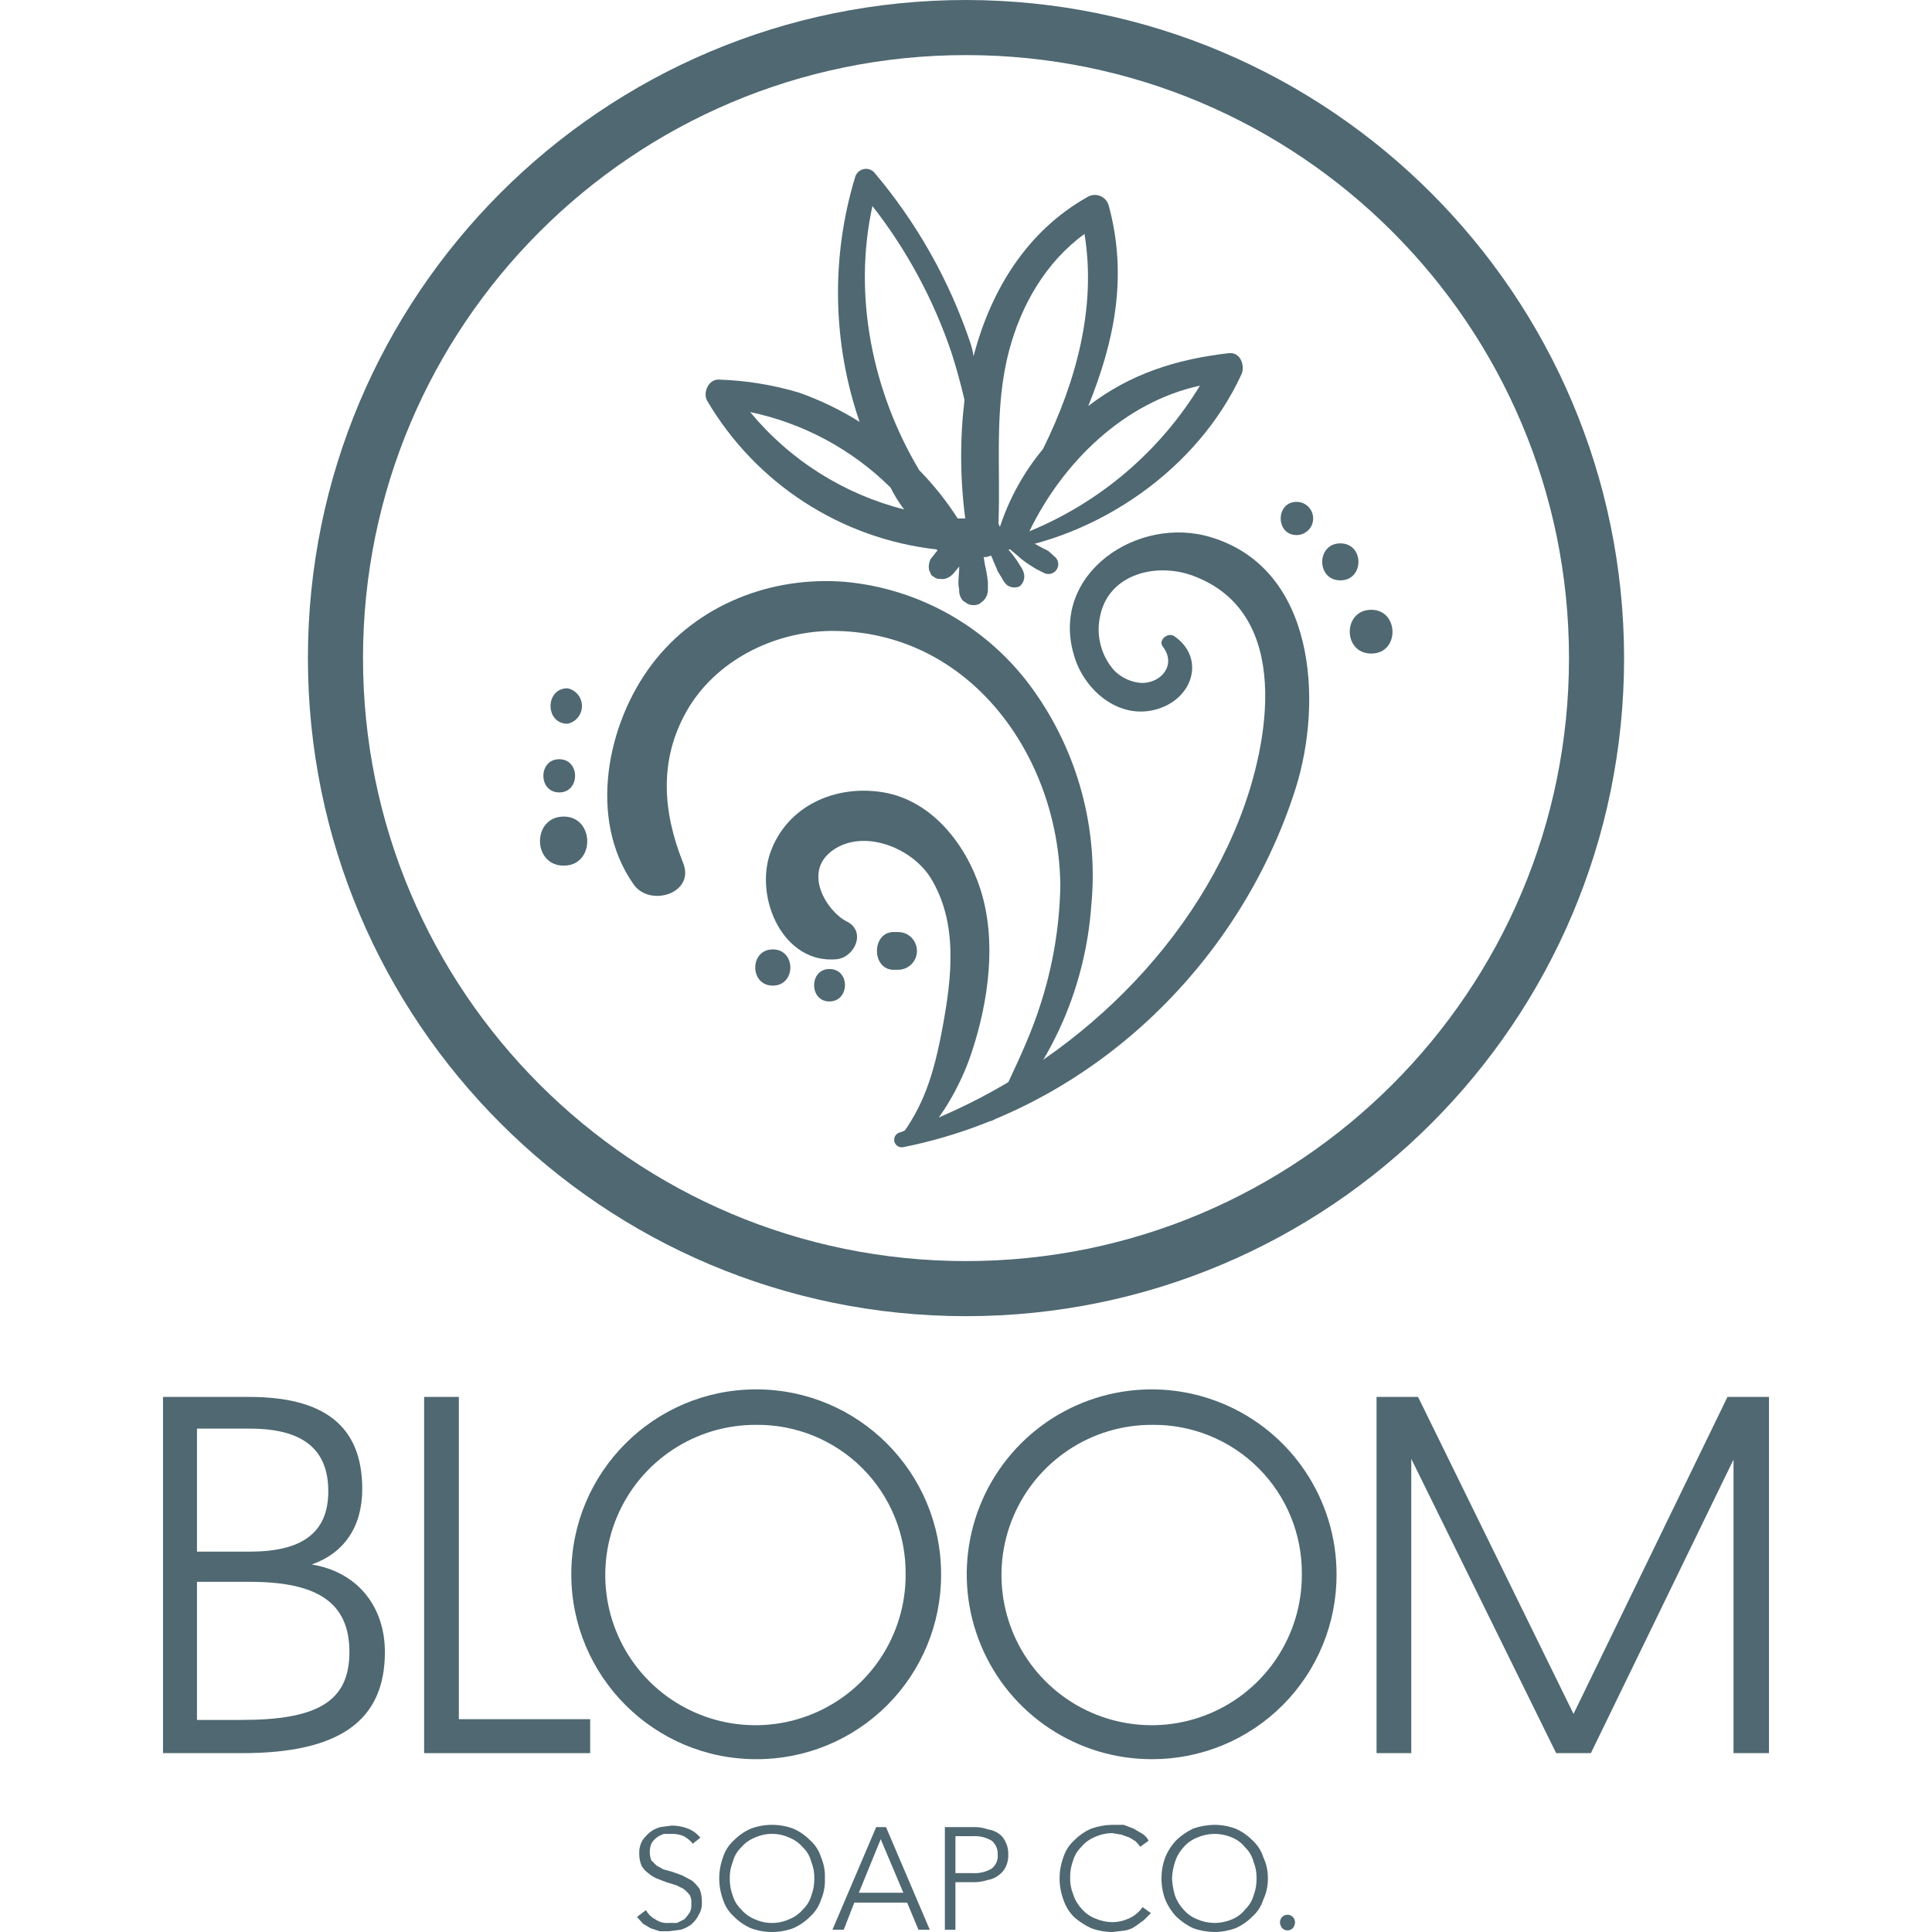
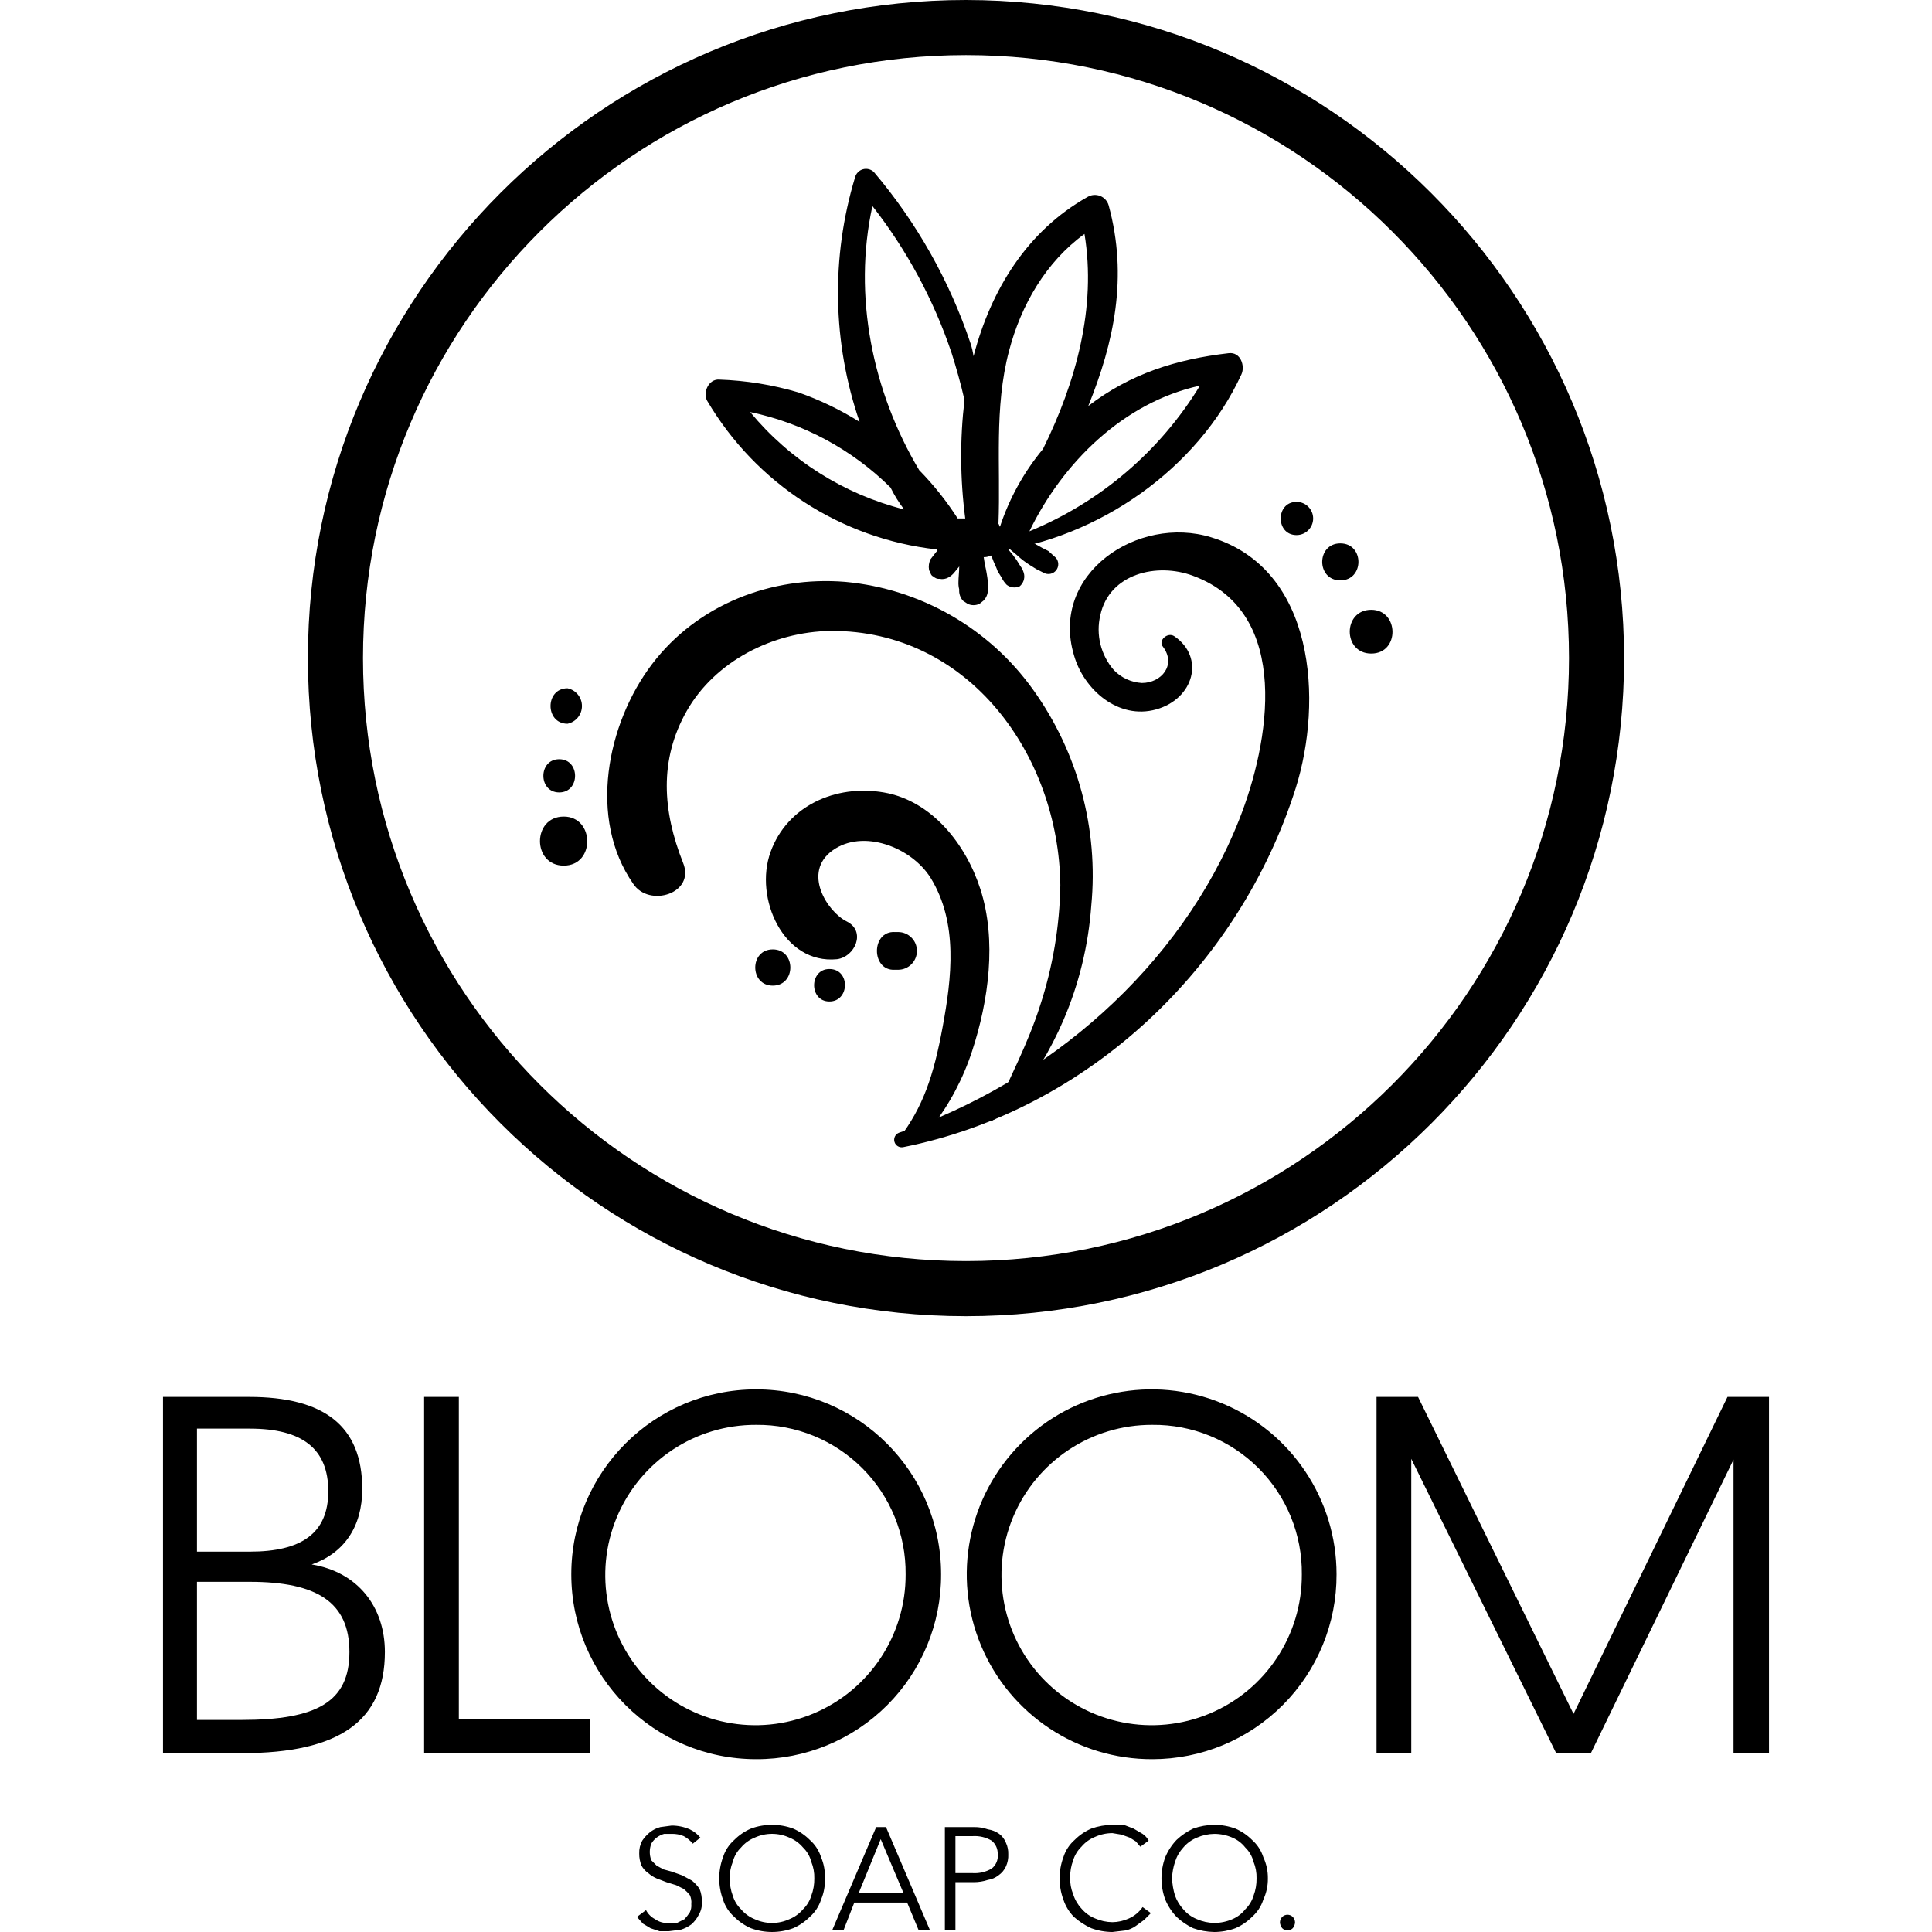
- <svg xmlns="http://www.w3.org/2000/svg" id="Layer_1" data-name="Layer 1" width="256" height="256" viewBox="0 0 256 256">
-   <path d="M21.6,185.1H33c9.9,0,15,3.8,15,12.2,0,5-2.4,8.5-6.7,10,6.1,1,9.7,5.6,9.7,11.6,0,9.1-6,13.4-18.9,13.4H21.6Zm11.5,20.5c6.8,0,10.4-2.4,10.4-8s-3.4-8.3-10.4-8.3h-7v16.3ZM32,227.9c10,0,14.3-2.4,14.3-9s-4.3-9.3-13.2-9.3h-7v18.3Z" fill="#4f6872" />
-   <path d="M56.2,185.1h4.6v42.7H78.2v4.5h-22Z" fill="#4f6872" />
-   <path d="M100.2,233.1a24.5,24.5,0,1,1,24.5-24.5A24.4,24.4,0,0,1,100.2,233.1Zm0-44.3A19.9,19.9,0,1,0,120,208.6,19.6,19.6,0,0,0,100.2,188.8Z" fill="#4f6872" />
-   <path d="M152.7,233.1a24.5,24.5,0,1,1,24.4-24.5A24.4,24.4,0,0,1,152.7,233.1Zm0-44.3a19.9,19.9,0,1,0,19.8,19.8A19.6,19.6,0,0,0,152.7,188.8Z" fill="#4f6872" />
-   <path d="M182.4,185.1h5.5l20.6,42,20.4-42h5.5v47.2h-4.7V193.4l-18.9,38.9h-4.6l-19.2-39v39h-4.6Z" fill="#4f6872" />
-   <path d="M129.9,117.8c-1.9-5.9-6.4-11.7-12.8-12.8s-12.8,1.8-15,7.9,1.7,14.9,8.8,14.2c2.4-.3,3.9-3.7,1.3-5s-5.9-6.5-1.9-9.4,10.4-.5,13,3.6c3.7,6,2.8,13.3,1.6,19.8s-2.6,10.6-5.8,14.8c-.6.7,2.9.3,4.4-1.6a33.1,33.1,0,0,0,5.3-10C131,132.6,132.1,124.6,129.9,117.8Z" fill="#4f6872" />
-   <path d="M136.9,91.4A34.5,34.5,0,0,0,112,77.1c-9.8-.8-19.6,3-25.6,10.9s-8.5,20.5-2.5,29.1c2.1,3.2,8.3,1.3,6.6-2.8-2.7-6.8-3.2-13.6.5-20.1s11.3-10.5,19.1-10.6c18.3-.1,30.2,16.5,30.4,33.7a54.2,54.2,0,0,1-2.7,16c-1.6,5-4,9.5-6.1,14.3l-.4.9c-.1.3,2-1.2,2.8-2.1a47.9,47.9,0,0,0,6.8-11.2,47,47,0,0,0,3.7-15.2A42.2,42.2,0,0,0,136.9,91.4Z" fill="#4f6872" />
-   <path d="M160.5,71.2c-9.7-3-21.4,4.8-18.2,15.6,1.3,4.6,5.9,8.6,10.9,7.2s6.5-6.9,2.4-9.7c-.9-.6-2.2.6-1.5,1.4,1.8,2.4-.2,4.8-2.8,4.8a5.6,5.6,0,0,1-3.7-1.7,8.2,8.2,0,0,1-1.8-7.3c1.2-5.5,7.5-7,12.3-5.2,13.2,4.9,10.1,22.2,6.1,32.3-7.7,19.5-25.4,34.8-45.1,41.5a1,1,0,0,0,.6,1.9c24.5-4.9,44.5-23.9,52-47.6C175.3,92.9,174.3,75.4,160.5,71.2Z" fill="#4f6872" />
-   <path d="M171.8,66.5c-2.8,0-2.8,4.4,0,4.4A2.2,2.2,0,0,0,171.8,66.5Z" fill="#4f6872" />
-   <path d="M177.6,72c-3.2,0-3.2,4.9,0,4.9S180.8,72,177.6,72Z" fill="#4f6872" />
-   <path d="M181.7,80.8c-3.8,0-3.8,5.8,0,5.8S185.4,80.8,181.7,80.8Z" fill="#4f6872" />
-   <path d="M75.2,91.2c-3,0-3,4.7,0,4.7A2.4,2.4,0,0,0,75.2,91.2Z" fill="#4f6872" />
-   <path d="M74.1,100.6c-2.8,0-2.8,4.4,0,4.4S76.9,100.6,74.1,100.6Z" fill="#4f6872" />
-   <path d="M74.7,108.2c-4.2,0-4.2,6.5,0,6.5S78.8,108.2,74.7,108.2Z" fill="#4f6872" />
-   <path d="M119,123.5h-.4c-3.2-.2-3.2,5.2,0,5h.4A2.5,2.5,0,0,0,119,123.5Z" fill="#4f6872" />
-   <path d="M109.9,128.4c-2.7,0-2.7,4.3,0,4.3S112.7,128.4,109.9,128.4Z" fill="#4f6872" />
-   <path d="M102.4,125.8c-3.1,0-3.1,4.8,0,4.8S105.5,125.8,102.4,125.8Z" fill="#4f6872" />
-   <path d="M162.8,46.8c-6.9.8-13,2.7-18.6,7,3.4-8.4,5.3-17.1,2.7-26.6a1.9,1.9,0,0,0-2.8-1.1c-8,4.5-12.8,12.3-15.1,21.1a10.5,10.5,0,0,0-.4-1.7,69,69,0,0,0-12.8-22.7,1.5,1.5,0,0,0-2.5.7,52.7,52.7,0,0,0,.6,32.4,40.3,40.3,0,0,0-8.1-3.9,41.9,41.9,0,0,0-10.5-1.7c-1.4-.1-2.2,1.7-1.6,2.8a40.5,40.5,0,0,0,30.4,19.7l1.2,1.5a2.2,2.2,0,0,0,3.7-1.1,1.9,1.9,0,0,0,2.9-.1c13.6-1.8,26.8-10.9,32.6-23.5C165,48.5,164.4,46.6,162.8,46.8Zm-29.1-.3c1.6-6.1,4.9-11.8,10-15.5,1.6,9.7-1.1,19.6-5.5,28.5a31.6,31.6,0,0,0-5.7,10.3c-.1-.1-.1-.3-.2-.4C132.6,61.7,131.7,54.1,133.7,46.5ZM127.8,53a63.4,63.4,0,0,0,.1,15.7h-1a39.8,39.8,0,0,0-5.1-6.4c-6.2-10.4-8.8-23.1-6.2-35a65.7,65.7,0,0,1,10.5,19.5C126.7,48.7,127.3,50.8,127.8,53ZM99.4,54.6a37.3,37.3,0,0,1,18.6,10,17.5,17.5,0,0,0,1.8,2.9A38.8,38.8,0,0,1,99.4,54.6Zm37,15.8c4.4-9.1,12.5-17.1,22.6-19.3A47.7,47.7,0,0,1,136.4,70.4Z" fill="#4f6872" />
-   <path d="M129.2,71.6a1.2,1.2,0,0,0-1.4-1.5h-.3l-.8.5-.6.5a15.6,15.6,0,0,0-2.1,2.1l-.7.9a2.3,2.3,0,0,0-.2,1.4.3.3,0,0,0,.1.2c.1.3.2.6.5.7a1,1,0,0,0,.8.3,1.7,1.7,0,0,0,1.2-.2,2.7,2.7,0,0,0,.8-.7l.9-1.1,1-1.4a2.1,2.1,0,0,1,.4-.6l.2-.3a1.5,1.5,0,0,0,.2-.9v0Z" fill="#4f6872" />
-   <path d="M130.9,77.1a18.5,18.5,0,0,0-.4-2.3l-.3-1.9a4.5,4.5,0,0,0-.3-1.1,2.3,2.3,0,0,0-.7-1,1.2,1.2,0,0,0-1,0,2.6,2.6,0,0,0-.7,1.1l-.3,1.3a12.1,12.1,0,0,1-.1,1.9c0,.7-.1,1.4-.1,2a3.4,3.4,0,0,0,.1,1,2,2,0,0,0,.5,1.5l.6.4a1.8,1.8,0,0,0,1.6,0l.5-.4a2,2,0,0,0,.6-1.4Z" fill="#4f6872" />
-   <path d="M135.2,75l-.5-.8a13.4,13.4,0,0,0-1.1-1.4L133,72c-.2-.2-.3-.5-.6-.7a1.6,1.6,0,0,0-.8-.6l-.6-.5c-.2-.2-.6,0-.5.2s.1.6.1.9a2.8,2.8,0,0,0,.1.9,10.4,10.4,0,0,0,.4,1l.4.8c.2.6.5,1.1.7,1.7l.5.8a3.6,3.6,0,0,0,.7,1,1.7,1.7,0,0,0,1.7.2,1.7,1.7,0,0,0,.6-1.6A2.7,2.7,0,0,0,135.2,75Z" fill="#4f6872" />
-   <path d="M139.9,73.9l-1-.9-.8-.4-1.8-1-3.8-1.7a.8.8,0,0,0-.9.2.6.6,0,0,0,.1.9l3.1,2.6a10.9,10.9,0,0,0,1.7,1.3l.8.5,1,.5a1.3,1.3,0,0,0,1.6-2Z" fill="#4f6872" />
-   <path d="M91.8,244.3a4,4,0,0,0-1.2-1A3.8,3.8,0,0,0,89,243H88a3.1,3.1,0,0,0-1,.5,2.7,2.7,0,0,0-.7.8,3.1,3.1,0,0,0,0,2.2l.7.7.9.5,1.1.3,1.4.5,1.3.7a5.2,5.2,0,0,1,1,1.1,4.3,4.3,0,0,1,.3,1.7,2.9,2.9,0,0,1-.4,1.7,4.1,4.1,0,0,1-1,1.3,4.6,4.6,0,0,1-1.4.7l-1.6.2H87.4l-1.2-.4-1-.6-.8-.9,1.2-.9a2.8,2.8,0,0,0,1.2,1.2,2.7,2.7,0,0,0,1.8.5h1.1l1-.5a7.1,7.1,0,0,0,.7-.9,2,2,0,0,0,.2-1.1,2.2,2.2,0,0,0-.2-1.2,6,6,0,0,0-.8-.8l-1-.5-1.3-.4-1.3-.5a4.1,4.1,0,0,1-1.1-.7,2.8,2.8,0,0,1-.9-1,4.1,4.1,0,0,1-.3-1.6,3.3,3.3,0,0,1,.4-1.7,5.2,5.2,0,0,1,1-1.1,3.7,3.7,0,0,1,1.4-.7l1.5-.2a6,6,0,0,1,2.4.5,4,4,0,0,1,1.4,1.1Z" fill="#4f6872" />
-   <path d="M109.3,248.9a6.4,6.4,0,0,1-.5,2.8,5.1,5.1,0,0,1-1.5,2.3,7.1,7.1,0,0,1-2.2,1.5,8.1,8.1,0,0,1-5.6,0,7.1,7.1,0,0,1-2.2-1.5,5.1,5.1,0,0,1-1.5-2.3,8.1,8.1,0,0,1,0-5.6,5.1,5.1,0,0,1,1.5-2.3,7.1,7.1,0,0,1,2.2-1.5,8.1,8.1,0,0,1,5.6,0,7.1,7.1,0,0,1,2.2,1.5,5.1,5.1,0,0,1,1.5,2.3A6.4,6.4,0,0,1,109.3,248.9Zm-1.4,0a5.4,5.4,0,0,0-.4-2.2,4,4,0,0,0-1.1-1.9,4.6,4.6,0,0,0-1.8-1.3,5.5,5.5,0,0,0-4.6,0,4.6,4.6,0,0,0-1.8,1.3,4,4,0,0,0-1.1,1.9,5.4,5.4,0,0,0-.4,2.2,6.2,6.2,0,0,0,.4,2.3,4.2,4.2,0,0,0,1.1,1.8,4.6,4.6,0,0,0,1.8,1.3,5.5,5.5,0,0,0,4.6,0,4.6,4.6,0,0,0,1.8-1.3,4.2,4.2,0,0,0,1.1-1.8A6.2,6.2,0,0,0,107.9,248.9Z" fill="#4f6872" />
-   <path d="M111.8,255.7h-1.5l5.8-13.6h1.3l5.8,13.6h-1.5l-1.5-3.6h-7Zm2-4.9h5.9l-3-7.1Z" fill="#4f6872" />
-   <path d="M125.2,242.1h3.9a5.2,5.2,0,0,1,1.8.3,3.4,3.4,0,0,1,1.5.6,2.7,2.7,0,0,1,.9,1.2,3.3,3.3,0,0,1,.3,1.5,3.5,3.5,0,0,1-.3,1.6,2.9,2.9,0,0,1-1,1.2,3,3,0,0,1-1.4.6,5.8,5.8,0,0,1-1.9.3h-2.4v6.3h-1.4Zm1.4,6.1h2.3a4.4,4.4,0,0,0,2.5-.6,2.1,2.1,0,0,0,.8-1.9,2.2,2.2,0,0,0-.8-1.8,4.4,4.4,0,0,0-2.5-.6h-2.3Z" fill="#4f6872" />
-   <path d="M152.5,253.5l-.9.9-1.1.8a3.5,3.5,0,0,1-1.4.6l-1.7.2a8.2,8.2,0,0,1-2.8-.5,9.1,9.1,0,0,1-2.3-1.5,5.9,5.9,0,0,1-1.4-2.3,8.1,8.1,0,0,1,0-5.6,5.1,5.1,0,0,1,1.5-2.3,7.1,7.1,0,0,1,2.2-1.5,8.7,8.7,0,0,1,2.8-.5h1.5l1.3.5,1.2.7a2.4,2.4,0,0,1,.8.9l-1.1.8-.6-.7-.8-.5-1.1-.4-1.2-.2a5.6,5.6,0,0,0-2.3.5,4.6,4.6,0,0,0-1.8,1.3,4.2,4.2,0,0,0-1.1,1.8,6.2,6.2,0,0,0-.4,2.3,5.4,5.4,0,0,0,.4,2.2,5,5,0,0,0,1.1,1.9,4.6,4.6,0,0,0,1.8,1.3,5.9,5.9,0,0,0,2.3.5,5.4,5.4,0,0,0,2.2-.5,4.3,4.3,0,0,0,1.8-1.5Z" fill="#4f6872" />
-   <path d="M168,248.9a6.4,6.4,0,0,1-.6,2.8,5.1,5.1,0,0,1-1.5,2.3,7.1,7.1,0,0,1-2.2,1.5,8.2,8.2,0,0,1-2.8.5,8.7,8.7,0,0,1-2.8-.5,8.6,8.6,0,0,1-2.2-1.5,7.6,7.6,0,0,1-1.5-2.3,8.1,8.1,0,0,1,0-5.6,7.6,7.6,0,0,1,1.5-2.3,8.6,8.6,0,0,1,2.2-1.5,8.7,8.7,0,0,1,2.8-.5,8.2,8.2,0,0,1,2.8.5,7.1,7.1,0,0,1,2.2,1.5,5.1,5.1,0,0,1,1.5,2.3A6.4,6.4,0,0,1,168,248.9Zm-1.5,0a5.4,5.4,0,0,0-.4-2.2,4,4,0,0,0-1.1-1.9,4.3,4.3,0,0,0-1.7-1.3,6,6,0,0,0-2.4-.5,5.9,5.9,0,0,0-2.3.5,4.6,4.6,0,0,0-1.8,1.3,5,5,0,0,0-1.1,1.9,7.8,7.8,0,0,0-.4,2.2,9.3,9.3,0,0,0,.4,2.3,5.4,5.4,0,0,0,1.1,1.8,4.6,4.6,0,0,0,1.8,1.3,5.9,5.9,0,0,0,2.3.5,6,6,0,0,0,2.4-.5A4.3,4.3,0,0,0,165,253a4.2,4.2,0,0,0,1.1-1.8A6.2,6.2,0,0,0,166.5,248.9Z" fill="#4f6872" />
-   <path d="M171.6,254.7a1.3,1.3,0,0,1-.3.8,1,1,0,0,1-1.4,0,1.3,1.3,0,0,1-.3-.8,1.1,1.1,0,0,1,.3-.7,1,1,0,0,1,1.4,0A1.1,1.1,0,0,1,171.6,254.7Z" fill="#4f6872" />
-   <path d="M215.2,87.2A87.2,87.2,0,1,1,128,0,87.3,87.3,0,0,1,215.2,87.2ZM128,7.3a79.9,79.9,0,1,0,79.9,79.9A79.9,79.9,0,0,0,128,7.3Z" fill="#4f6872" />
+ <svg xmlns="http://www.w3.org/2000/svg" width="256" height="256" viewBox="0 0 256 256">
+   <path d="M21.6 185.1H33c9.9 0 15 3.8 15 12.2 0 5-2.4 8.5-6.7 10 6.1 1 9.7 5.6 9.7 11.6 0 9.1-6 13.4-18.9 13.4H21.6zm11.5 20.5c6.8 0 10.4-2.4 10.4-8s-3.4-8.3-10.4-8.3h-7v16.3zM32 227.9c10 0 14.3-2.4 14.3-9s-4.3-9.3-13.2-9.3h-7v18.3zm24.2-42.8h4.6v42.7h17.4v4.5h-22z" />
+   <path d="M100.2 233.1a24.5 24.5 0 1 1 24.5-24.5 24.4 24.4 0 0 1-24.5 24.5zm0-44.3a19.9 19.9 0 1 0 19.8 19.8 19.6 19.6 0 0 0-19.8-19.8zm52.5 44.3a24.5 24.5 0 1 1 24.4-24.5 24.4 24.4 0 0 1-24.4 24.5zm0-44.3a19.9 19.9 0 1 0 19.8 19.8 19.6 19.6 0 0 0-19.8-19.8zm29.7-3.7h5.5l20.6 42 20.4-42h5.5v47.2h-4.7v-38.9l-18.9 38.9h-4.6l-19.2-39v39h-4.6zm-52.5-67.3c-1.9-5.9-6.4-11.7-12.8-12.8s-12.8 1.8-15 7.9 1.7 14.9 8.8 14.2c2.4-.3 3.9-3.7 1.3-5s-5.9-6.5-1.9-9.4 10.4-.5 13 3.6c3.7 6 2.8 13.3 1.6 19.8s-2.6 10.6-5.8 14.8c-.6.7 2.9.3 4.4-1.6a33.1 33.1 0 0 0 5.3-10c2.2-6.7 3.3-14.7 1.1-21.5z" />
+   <path d="M136.9 91.4A34.5 34.5 0 0 0 112 77.1c-9.8-.8-19.6 3-25.6 10.9s-8.5 20.5-2.5 29.1c2.1 3.2 8.3 1.3 6.6-2.8-2.7-6.8-3.2-13.6.5-20.1s11.3-10.5 19.1-10.6c18.3-.1 30.2 16.5 30.4 33.7a54.2 54.2 0 0 1-2.7 16c-1.6 5-4 9.5-6.1 14.3l-.4.9c-.1.3 2-1.2 2.8-2.1a47.9 47.9 0 0 0 6.8-11.2 47 47 0 0 0 3.7-15.2 42.2 42.2 0 0 0-7.7-28.6z" />
+   <path d="M160.5 71.2c-9.7-3-21.4 4.8-18.2 15.6 1.3 4.6 5.9 8.6 10.9 7.2s6.5-6.9 2.4-9.7c-.9-.6-2.2.6-1.5 1.4 1.8 2.4-.2 4.8-2.8 4.8a5.6 5.6 0 0 1-3.7-1.7 8.2 8.2 0 0 1-1.8-7.3c1.2-5.5 7.5-7 12.3-5.2 13.2 4.9 10.1 22.2 6.1 32.3-7.7 19.5-25.4 34.8-45.1 41.5a1 1 0 0 0 .6 1.9c24.5-4.9 44.5-23.9 52-47.6 3.6-11.5 2.6-29-11.2-33.2zm11.3-4.7c-2.8 0-2.8 4.4 0 4.4a2.2 2.2 0 0 0 0-4.4zm5.8 5.5c-3.2 0-3.2 4.9 0 4.9s3.2-4.9 0-4.9zm4.1 8.8c-3.8 0-3.8 5.8 0 5.8s3.7-5.8 0-5.8zM75.2 91.2c-3 0-3 4.7 0 4.7a2.4 2.4 0 0 0 0-4.7zm-1.1 9.4c-2.8 0-2.8 4.4 0 4.4s2.8-4.4 0-4.4zm.6 7.6c-4.2 0-4.2 6.5 0 6.5s4.1-6.5 0-6.5zm44.3 15.3h-.4c-3.2-.2-3.2 5.2 0 5h.4a2.5 2.5 0 0 0 0-5zm-9.1 4.9c-2.7 0-2.7 4.3 0 4.3s2.8-4.3 0-4.3zm-7.5-2.6c-3.1 0-3.1 4.8 0 4.8s3.1-4.8 0-4.8zm60.4-79c-6.9.8-13 2.7-18.6 7 3.4-8.4 5.3-17.1 2.7-26.6a1.9 1.9 0 0 0-2.8-1.1c-8 4.5-12.8 12.3-15.1 21.1a10.5 10.5 0 0 0-.4-1.7 69 69 0 0 0-12.8-22.7 1.5 1.5 0 0 0-2.5.7 52.7 52.7 0 0 0 .6 32.4 40.3 40.3 0 0 0-8.1-3.9 41.9 41.9 0 0 0-10.5-1.7c-1.4-.1-2.2 1.7-1.6 2.8a40.5 40.5 0 0 0 30.4 19.7l1.2 1.5a2.2 2.2 0 0 0 3.7-1.1 1.9 1.9 0 0 0 2.9-.1c13.6-1.8 26.8-10.9 32.6-23.5.5-1.1-.1-3-1.7-2.8zm-29.1-.3c1.6-6.1 4.9-11.8 10-15.5 1.6 9.7-1.1 19.6-5.5 28.5a31.6 31.6 0 0 0-5.7 10.3c-.1-.1-.1-.3-.2-.4.3-7.7-.6-15.3 1.4-22.9zm-5.9 6.5a63.4 63.4 0 0 0 .1 15.7h-1a39.8 39.8 0 0 0-5.1-6.4c-6.2-10.4-8.8-23.1-6.2-35a65.7 65.7 0 0 1 10.5 19.5c.6 1.9 1.2 4 1.7 6.2zm-28.4 1.6a37.3 37.3 0 0 1 18.6 10 17.5 17.5 0 0 0 1.8 2.9 38.8 38.8 0 0 1-20.4-12.9zm37 15.8c4.4-9.1 12.5-17.1 22.6-19.3a47.7 47.7 0 0 1-22.6 19.3z" />
+   <path d="M129.2 71.6a1.2 1.2 0 0 0-1.4-1.5h-.3l-.8.5-.6.5a15.6 15.6 0 0 0-2.1 2.1l-.7.9a2.3 2.3 0 0 0-.2 1.4.3.3 0 0 0 .1.2c.1.3.2.6.5.7a1 1 0 0 0 .8.3 1.7 1.7 0 0 0 1.2-.2 2.7 2.7 0 0 0 .8-.7l.9-1.1 1-1.4a2.1 2.1 0 0 1 .4-.6l.2-.3a1.5 1.5 0 0 0 .2-.9z" />
+   <path d="M130.9 77.1a18.5 18.5 0 0 0-.4-2.3l-.3-1.9a4.5 4.5 0 0 0-.3-1.1 2.3 2.3 0 0 0-.7-1 1.2 1.2 0 0 0-1 0 2.6 2.6 0 0 0-.7 1.1l-.3 1.3a12.1 12.1 0 0 1-.1 1.9c0 .7-.1 1.4-.1 2a3.4 3.4 0 0 0 .1 1 2 2 0 0 0 .5 1.5l.6.4a1.8 1.8 0 0 0 1.6 0l.5-.4a2 2 0 0 0 .6-1.4zm4.3-2.1l-.5-.8a13.4 13.4 0 0 0-1.1-1.4l-.6-.8c-.2-.2-.3-.5-.6-.7a1.6 1.6 0 0 0-.8-.6l-.6-.5c-.2-.2-.6 0-.5.2s.1.6.1.9a2.8 2.8 0 0 0 .1.9 10.4 10.4 0 0 0 .4 1l.4.8c.2.6.5 1.1.7 1.7l.5.8a3.6 3.6 0 0 0 .7 1 1.7 1.7 0 0 0 1.7.2 1.7 1.7 0 0 0 .6-1.6 2.7 2.7 0 0 0-.5-1.1z" />
+   <path d="M139.9 73.9l-1-.9-.8-.4-1.8-1-3.8-1.7a.8.8 0 0 0-.9.2.6.6 0 0 0 .1.9l3.1 2.6a10.9 10.9 0 0 0 1.7 1.3l.8.5 1 .5a1.3 1.3 0 0 0 1.6-2zM91.8 244.3a4 4 0 0 0-1.2-1 3.8 3.8 0 0 0-1.6-.3h-1a3.1 3.1 0 0 0-1 .5 2.7 2.7 0 0 0-.7.8 3.1 3.1 0 0 0 0 2.2l.7.7.9.5 1.1.3 1.4.5 1.3.7a5.2 5.2 0 0 1 1 1.1 4.3 4.3 0 0 1 .3 1.7 2.9 2.9 0 0 1-.4 1.7 4.1 4.1 0 0 1-1 1.3 4.6 4.6 0 0 1-1.4.7l-1.6.2h-1.2l-1.2-.4-1-.6-.8-.9 1.2-.9a2.8 2.8 0 0 0 1.2 1.2 2.7 2.7 0 0 0 1.8.5h1.1l1-.5a7.1 7.1 0 0 0 .7-.9 2 2 0 0 0 .2-1.1 2.2 2.2 0 0 0-.2-1.2 6 6 0 0 0-.8-.8l-1-.5-1.3-.4-1.3-.5a4.1 4.1 0 0 1-1.1-.7 2.8 2.8 0 0 1-.9-1 4.1 4.1 0 0 1-.3-1.6 3.3 3.3 0 0 1 .4-1.7 5.2 5.2 0 0 1 1-1.1 3.7 3.7 0 0 1 1.4-.7l1.5-.2a6 6 0 0 1 2.4.5 4 4 0 0 1 1.4 1.1zm17.5 4.6a6.4 6.4 0 0 1-.5 2.8 5.1 5.1 0 0 1-1.5 2.3 7.1 7.1 0 0 1-2.2 1.5 8.1 8.1 0 0 1-5.6 0 7.1 7.1 0 0 1-2.2-1.5 5.1 5.1 0 0 1-1.5-2.3 8.1 8.1 0 0 1 0-5.6 5.1 5.1 0 0 1 1.5-2.3 7.1 7.1 0 0 1 2.2-1.5 8.1 8.1 0 0 1 5.6 0 7.1 7.1 0 0 1 2.2 1.5 5.1 5.1 0 0 1 1.5 2.3 6.4 6.4 0 0 1 .5 2.8zm-1.4 0a5.4 5.4 0 0 0-.4-2.2 4 4 0 0 0-1.1-1.9 4.6 4.6 0 0 0-1.8-1.3 5.5 5.5 0 0 0-4.6 0 4.6 4.6 0 0 0-1.8 1.3 4 4 0 0 0-1.1 1.9 5.4 5.4 0 0 0-.4 2.2 6.2 6.2 0 0 0 .4 2.3 4.2 4.2 0 0 0 1.1 1.8 4.6 4.6 0 0 0 1.8 1.3 5.5 5.5 0 0 0 4.6 0 4.6 4.6 0 0 0 1.8-1.3 4.2 4.2 0 0 0 1.1-1.8 6.2 6.2 0 0 0 .4-2.3zm3.9 6.8h-1.5l5.8-13.6h1.3l5.8 13.6h-1.5l-1.5-3.6h-7zm2-4.9h5.9l-3-7.1zm11.4-8.7h3.9a5.2 5.2 0 0 1 1.8.3 3.4 3.4 0 0 1 1.5.6 2.7 2.7 0 0 1 .9 1.2 3.3 3.3 0 0 1 .3 1.5 3.5 3.5 0 0 1-.3 1.6 2.9 2.9 0 0 1-1 1.2 3 3 0 0 1-1.4.6 5.8 5.8 0 0 1-1.9.3h-2.4v6.3h-1.4zm1.4 6.1h2.3a4.4 4.4 0 0 0 2.5-.6 2.1 2.1 0 0 0 .8-1.9 2.2 2.2 0 0 0-.8-1.8 4.4 4.4 0 0 0-2.5-.6h-2.3zm25.9 5.3l-.9.9-1.1.8a3.5 3.5 0 0 1-1.4.6l-1.7.2a8.2 8.2 0 0 1-2.8-.5 9.1 9.1 0 0 1-2.3-1.5 5.9 5.9 0 0 1-1.4-2.3 8.1 8.1 0 0 1 0-5.6 5.1 5.1 0 0 1 1.5-2.3 7.1 7.1 0 0 1 2.2-1.5 8.7 8.7 0 0 1 2.8-.5h1.5l1.3.5 1.2.7a2.4 2.4 0 0 1 .8.9l-1.1.8-.6-.7-.8-.5-1.1-.4-1.2-.2a5.6 5.6 0 0 0-2.3.5 4.6 4.6 0 0 0-1.8 1.3 4.2 4.2 0 0 0-1.1 1.8 6.2 6.2 0 0 0-.4 2.3 5.4 5.4 0 0 0 .4 2.2 5 5 0 0 0 1.1 1.9 4.6 4.6 0 0 0 1.8 1.3 5.9 5.9 0 0 0 2.3.5 5.4 5.4 0 0 0 2.2-.5 4.3 4.3 0 0 0 1.8-1.5zm15.5-4.6a6.4 6.4 0 0 1-.6 2.8 5.1 5.1 0 0 1-1.5 2.3 7.1 7.1 0 0 1-2.2 1.5 8.2 8.2 0 0 1-2.8.5 8.7 8.7 0 0 1-2.8-.5 8.6 8.6 0 0 1-2.2-1.5 7.6 7.6 0 0 1-1.5-2.3 8.1 8.1 0 0 1 0-5.6 7.6 7.6 0 0 1 1.5-2.3 8.6 8.6 0 0 1 2.2-1.5 8.7 8.7 0 0 1 2.8-.5 8.2 8.2 0 0 1 2.8.5 7.1 7.1 0 0 1 2.2 1.5 5.1 5.1 0 0 1 1.5 2.3 6.4 6.4 0 0 1 .6 2.8zm-1.5 0a5.4 5.4 0 0 0-.4-2.2 4 4 0 0 0-1.1-1.9 4.3 4.3 0 0 0-1.7-1.3 6 6 0 0 0-2.4-.5 5.9 5.9 0 0 0-2.3.5 4.6 4.6 0 0 0-1.8 1.3 5 5 0 0 0-1.1 1.9 7.8 7.8 0 0 0-.4 2.2 9.3 9.3 0 0 0 .4 2.3 5.4 5.4 0 0 0 1.1 1.8 4.6 4.6 0 0 0 1.8 1.3 5.9 5.9 0 0 0 2.3.5 6 6 0 0 0 2.4-.5 4.3 4.3 0 0 0 1.7-1.3 4.2 4.2 0 0 0 1.1-1.8 6.2 6.2 0 0 0 .4-2.3zm5.1 5.8a1.3 1.3 0 0 1-.3.8 1 1 0 0 1-1.4 0 1.3 1.3 0 0 1-.3-.8 1.1 1.1 0 0 1 .3-.7 1 1 0 0 1 1.4 0 1.1 1.1 0 0 1 .3.7z" />
+   <path d="M215.2 87.2A87.2 87.2 0 1 1 128 0a87.3 87.3 0 0 1 87.2 87.2zM128 7.3a79.9 79.9 0 1 0 79.9 79.9A79.9 79.9 0 0 0 128 7.3z" />
</svg>
